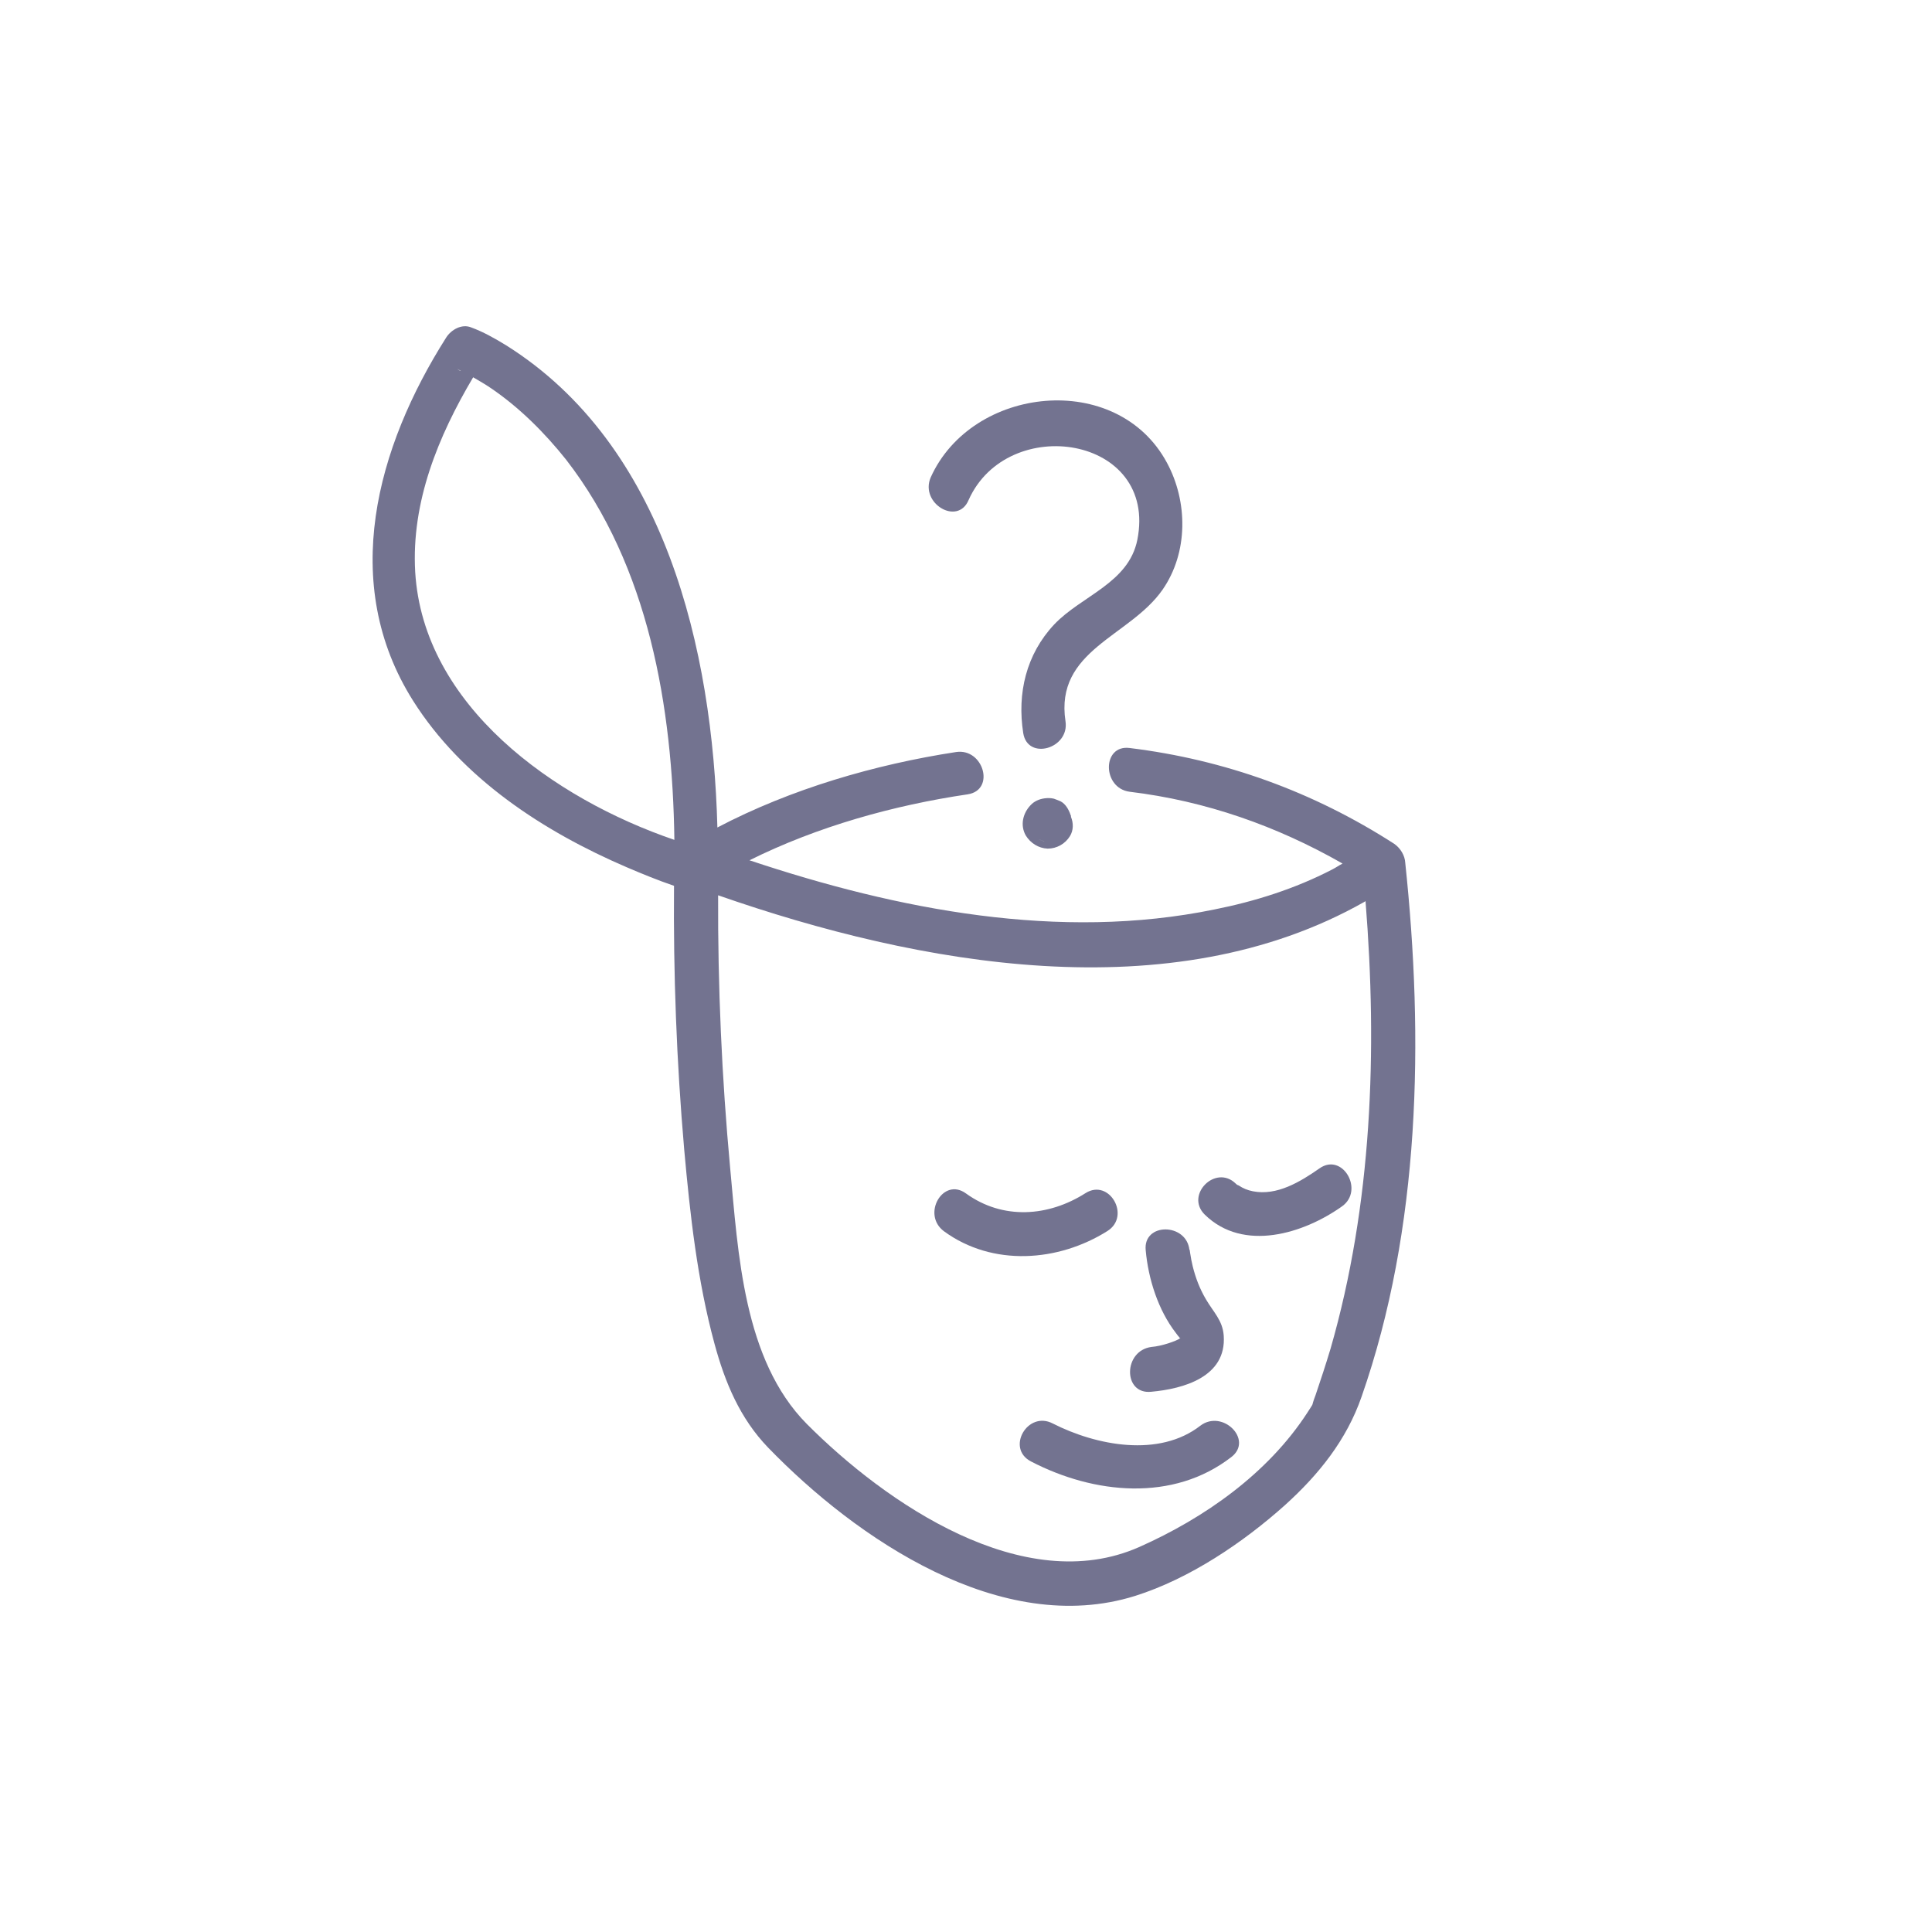
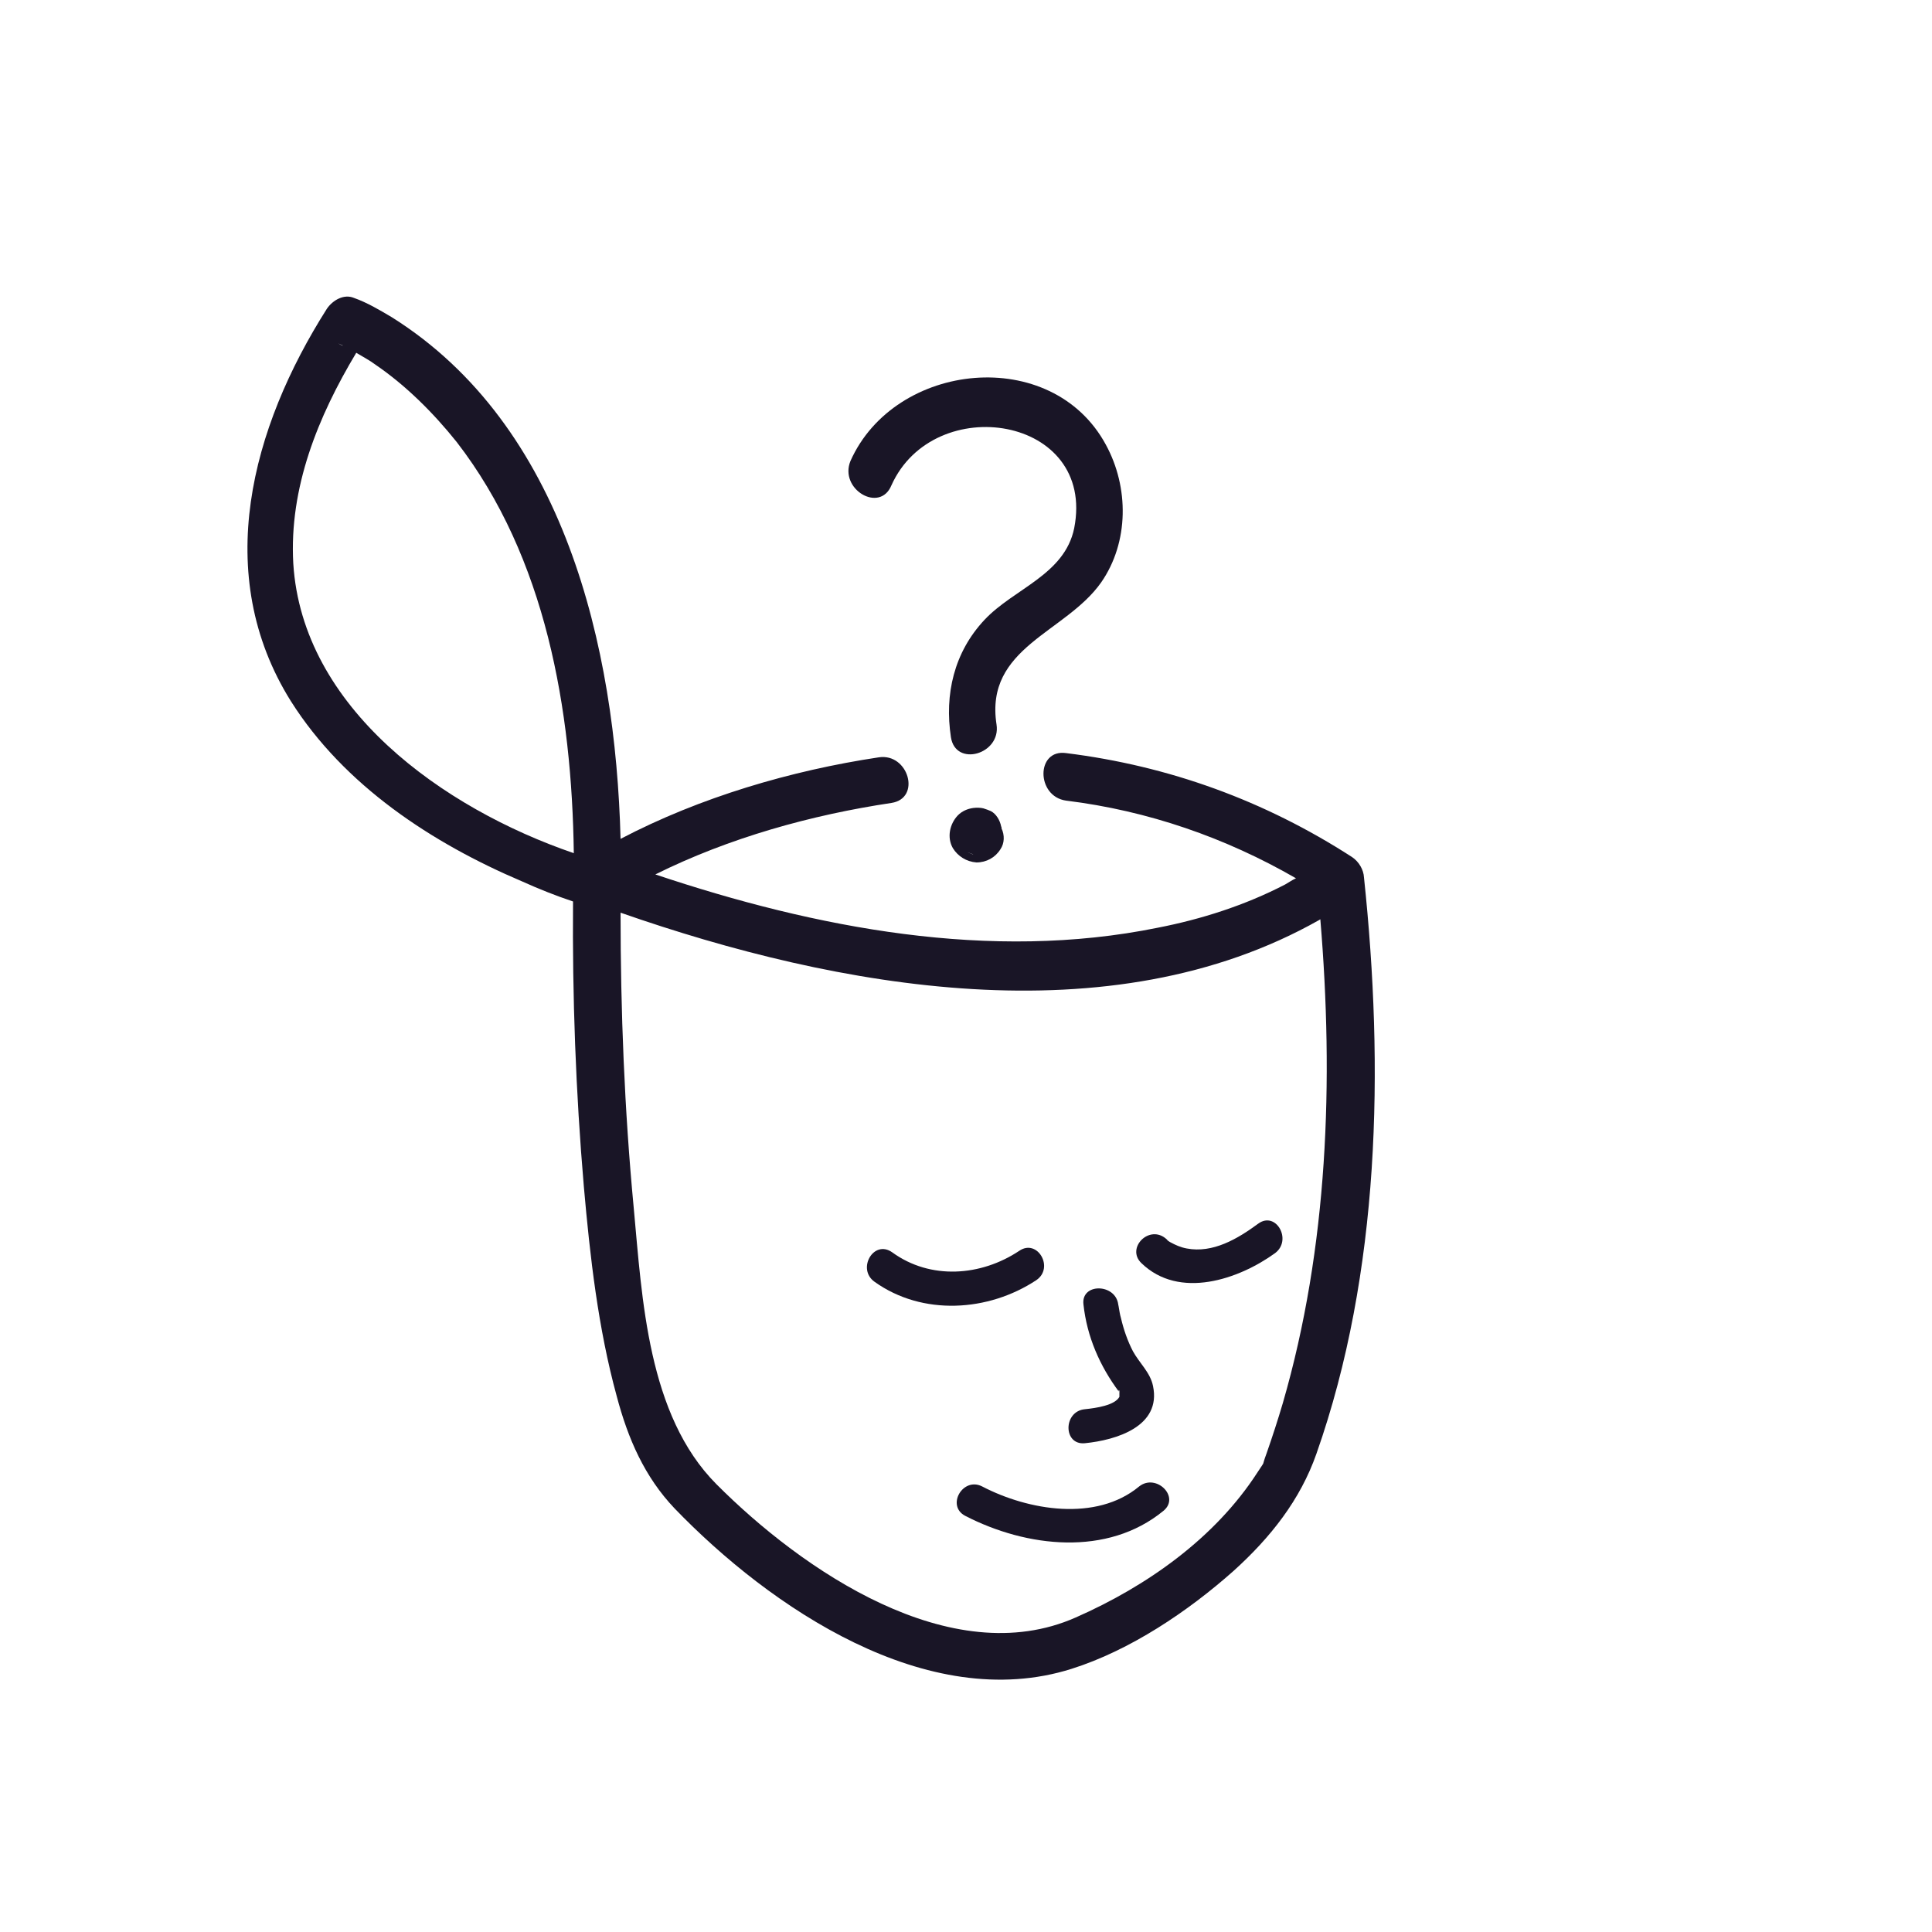
- <svg xmlns="http://www.w3.org/2000/svg" version="1.1" id="Layer_1" x="0px" y="0px" viewBox="135 0 530 530" enable-background="new 135 0 530 530" xml:space="preserve">
+ <svg xmlns="http://www.w3.org/2000/svg" version="1.1" id="Layer_1" x="0px" y="0px" viewBox="150 15 500 500" enable-background="new 150 15 500 500" xml:space="preserve">
  <g>
-     <path fill="#737390" d="M520.5,236.7L520.5,236.7c-0.1-2-1.3-4-3-5.2c-22.2-14.3-46.5-23.1-72.6-26.3c-7.6-1-7.6,11,0,12   c20.8,2.5,40.4,9.4,58.4,19.7c-1,0.5-1.8,1.1-2.8,1.6c-10.2,5.3-21.3,8.8-32.4,11c-42.4,8.7-86.8,0.1-127.5-13.5   c18.7-9.3,39.6-15.1,59.9-18.1c7.6-1.2,4.3-12.7-3.2-11.6c-22.2,3.4-45.3,10.1-65.5,20.7c-1.3-48.9-14.3-104.9-58-132.3   c-3.1-1.9-6.3-3.7-9.6-4.9c-2.5-1-5.4,0.6-6.8,2.8c-19.1,30.1-29.4,67.4-9.1,99.6c13.5,21.4,35.8,35.9,58.6,45.7   c4.2,1.8,8.6,3.6,13,5.1c-0.2,24.2,0.7,48.3,2.8,72.4c1.6,17.8,3.6,35.9,8.3,53.2c2.9,10.7,7,20.5,14.7,28.5   c24.2,25,64,52.2,100.7,40.7c14.9-4.7,29.6-14.6,41.1-24.9c9.3-8.4,16.9-17.9,21-29.7C524.7,336.9,525.6,284.9,520.5,236.7z    M261.4,101.7c0,0.1-0.3,0-1-0.5C260.6,101.3,260.9,101.5,261.4,101.7z M248.9,156.9c-1.1-19.2,6.3-37.2,15.9-53.4   c1.7,1,3.3,1.9,4.9,3c7.8,5.3,14.7,12.2,20.6,19.6C313,155.4,319.5,194,320,230.4C286.9,219.1,251.1,193.6,248.9,156.9z M500,370   c-1.3,4.3-2.7,8.6-4.1,12.7c-1.5,3.9,0,1.3-2.3,4.9c-10.8,16.6-28.1,28.8-46.1,36.8c-31.7,14-69.6-12.1-91.2-33.8   c-17.4-17.6-18.8-46.9-21-70.2c-2.3-24.8-3.4-49.8-3.3-74.8c55,19.2,124.2,31.9,177.3,1.8c0.1-0.1,0.2-0.1,0.3-0.2   C512.9,288.2,511.4,330.4,500,370z" />
-     <path fill="#737390" d="M438.8,337.7c6.5-4.1,0.5-14.5-6-10.4c-10.2,6.5-22.7,7.4-32.8,0.1c-6.3-4.6-12.3,5.8-6,10.4   C407.3,347.5,425.3,346.2,438.8,337.7z" />
-     <path fill="#737390" d="M497,320.5c-5.3,3.7-11.7,7.6-18.3,6.3c-1.5-0.3-2.7-0.8-3.9-1.6c-0.3-0.1-0.4-0.2-0.5-0.2   c0-0.1-0.1-0.1-0.3-0.3c-5.5-5.4-14,3.1-8.5,8.5c10.6,10.4,27.2,5.2,37.7-2.3C509.3,326.5,503.3,316.1,497,320.5z" />
-     <path fill="#737390" d="M461.3,342.9C461.3,342.8,461.3,342.8,461.3,342.9L461.3,342.9z" />
-     <path fill="#737390" d="M450.8,381.8c8.9-0.8,20.7-4.1,19.9-15.4c-0.3-4.2-2.8-6.4-4.9-10c-1.7-2.9-2.8-5.8-3.6-9   c-0.3-1.2-0.5-2.3-0.7-3.6c-0.1-0.4-0.1-1-0.2-1.1c0,0.1,0,0.2,0,0.3c-0.7-7.6-12.8-7.7-12,0c0.7,7.8,3.4,16.4,8.3,22.7   c0.3,0.4,0.7,1,1.2,1.4c-1.1,0.8-5.2,2.2-7.9,2.4C443.1,370.5,443,382.6,450.8,381.8z M458.5,366.9c0.1,0.3,0.2,0.4,0.2,0.5   C458.6,366.9,458.3,366.2,458.5,366.9z" />
-     <path fill="#737390" d="M464.3,391.1c-11.3,8.8-28.5,5.5-40.5-0.6c-6.9-3.6-12.9,6.8-6,10.4c17.3,9,39,11.2,55-1.2   C478.9,395,470.4,386.5,464.3,391.1z" />
-     <path fill="#737390" d="M400.7,137.2c10.7-24,52-17.7,46.3,10.9c-2.4,11.9-15.3,15.3-22.8,23.2c-7.7,8.2-10.2,18.9-8.5,29.8   c1.2,7.6,12.7,4.3,11.6-3.2c-3-19.6,17.6-23.2,26.6-36.1c7.1-10.2,7-24.2,1.2-34.9c-13.7-25.4-53.5-21.1-64.8,4.1   C387.3,138.1,397.7,144.3,400.7,137.2z" />
-     <path fill="#737390" d="M425.9,219.8c-0.5-0.2-1.2-0.5-1.8-0.7c-0.8-0.2-1.7-0.2-2.5-0.1c-1.5,0.2-2.9,0.8-3.9,1.9   c-2.1,2.2-2.9,5.5-1.3,8.3c1.3,2.1,3.5,3.5,6,3.6c2.5,0,4.8-1.3,6.1-3.4c1-1.6,1-3.6,0.3-5.3c0-0.2,0-0.4-0.1-0.5   C428.2,222.1,427.3,220.5,425.9,219.8z M421.5,230.8c-0.1,0-0.2,0-0.4-0.1c-0.3-0.1-0.7-0.3-1.1-0.4   C420.5,230.4,421,230.7,421.5,230.8z" />
+     <path fill="#191526" d="M503,242.1L503,242.1c-0.1-2-1.3-4.1-3.1-5.3c-22.6-14.6-47.4-23.6-74-26.9c-7.8-1.1-7.8,11.2,0,12.3   c21.2,2.6,41.3,9.6,59.5,20.1c-1.1,0.5-1.9,1.1-2.8,1.6c-10.4,5.4-21.7,9-33,11.2c-43.3,8.8-88.5,0.1-130-13.8   c19.1-9.5,40.4-15.4,61.1-18.5c7.8-1.2,4.4-13-3.3-11.8c-22.6,3.4-46.2,10.3-66.8,21.1c-1.3-49.9-14.6-107-59.2-135   c-3.2-1.9-6.4-3.8-9.8-5c-2.6-1.1-5.5,0.6-7,2.8c-19.5,30.7-29.9,68.7-9.3,101.6c13.8,21.8,36.5,36.7,59.8,46.6   c4.2,1.9,8.7,3.7,13.2,5.2c-0.2,24.6,0.7,49.3,2.8,73.8c1.6,18.2,3.7,36.7,8.5,54.2c2.9,11,7.2,20.9,15,29.1   c24.6,25.5,65.3,53.3,102.7,41.5c15.2-4.8,30.2-14.9,42-25.4c9.5-8.6,17.2-18.3,21.4-30.3C507.2,344.3,508.2,291.3,503,242.1z    M238.7,104.4c0,0.1-0.3,0-1.1-0.5C237.9,104,238.1,104.2,238.7,104.4z M225.9,160.8c-1.1-19.6,6.4-38,16.3-54.5   c1.8,1.1,3.4,1.9,5,3.1c7.9,5.4,15,12.5,21,20c23.1,29.9,29.8,69.3,30.3,106.4C264.6,224.2,228.2,198.2,225.9,160.8z M482,378.1   c-1.3,4.4-2.7,8.7-4.2,13c-1.5,4,0,1.3-2.4,5c-11,17-28.6,29.4-47,37.5c-32.3,14.3-71-12.4-93-34.5c-17.8-17.9-19.2-47.9-21.4-71.6   c-2.4-25.3-3.4-50.8-3.4-76.3c56.1,19.6,126.7,32.5,180.8,1.9c0.1-0.1,0.2-0.1,0.3-0.2C495.2,294.7,493.7,337.7,482,378.1z" />
+     <path fill="#191526" d="M442.5,350.5C442.5,350.3,442.5,350.3,442.5,350.5L442.5,350.5z" />
+     <path fill="#191526" d="M380.7,140.6c11-24.5,53-18,47.3,11.1c-2.5,12.1-15.6,15.6-23.2,23.7c-7.9,8.4-10.4,19.3-8.7,30.4   c1.2,7.8,13,4.4,11.8-3.3c-3.1-20,17.9-23.7,27.1-36.8c7.2-10.4,7.2-24.6,1.2-35.6c-14-25.9-54.6-21.6-66.1,4.2   C367.1,141.6,377.7,147.9,380.7,140.6z" />
+     <path fill="#191526" d="M406.4,224.9c-0.5-0.2-1.2-0.5-1.9-0.7c-0.8-0.2-1.8-0.2-2.6-0.1c-1.5,0.2-2.9,0.8-4,1.9   c-2.1,2.2-2.9,5.7-1.3,8.5c1.3,2.1,3.5,3.5,6.1,3.7c2.6,0,4.9-1.3,6.2-3.4c1.1-1.6,1.1-3.7,0.3-5.4c0-0.2,0-0.4-0.1-0.5   C408.8,227.3,407.8,225.6,406.4,224.9z M401.9,236.1c-0.1,0-0.2,0-0.4-0.1c-0.3-0.1-0.7-0.3-1.1-0.4   C400.9,235.7,401.5,236,401.9,236.1z" />
  </g>
+   <g>
+     <g>
+       <path fill="#191526" d="M376.3,346.7c12.4,8.9,29.5,7.8,41.9-0.4c4.7-3.2,0.3-10.8-4.4-7.6c-9.9,6.6-23,7.6-32.9,0.4    C376.1,335.7,371.7,343.4,376.3,346.7L376.3,346.7z" />
+     </g>
+     <g>
+       <path fill="#191526" d="M445.4,341.9c9.8,9.5,25.2,4.2,34.6-2.6c4.5-3.4,0.2-11-4.4-7.6c-5.3,3.9-11.7,7.7-18.5,6.4    c-1.6-0.3-2.9-0.9-4.2-1.6c-0.4-0.2-1.5-1-0.5-0.4c-0.2-0.1-0.4-0.3-0.5-0.4C447.5,331.7,441.3,338,445.4,341.9L445.4,341.9z" />
+     </g>
+     <g>
+       <path fill="#191526" d="M430.4,352.6c0.9,8.3,4.2,15.9,9.2,22.6c-0.3-0.4,0.2-0.9,0.1,0.4c0-0.2,0,0.8,0,0.9    c-1.2,2.2-6,2.9-8.9,3.2c-5.7,0.5-5.7,9.4,0,8.8c8-0.8,19.8-4.3,17.6-14.8c-0.7-3.5-3.5-5.9-5.2-9c-1.4-2.7-2.4-5.6-3.1-8.6    c-0.3-1-0.4-1.9-0.6-3c-0.2-1.1-0.1-0.2-0.1-0.5C438.7,347.1,429.7,347,430.4,352.6L430.4,352.6z" />
+     </g>
+     <g>
+       <path fill="#191526" d="M399.8,407.3c15.9,8.2,36.8,10.6,51.3-1.3c4.4-3.6-1.9-9.8-6.3-6.3c-11.1,9.2-28.7,6.2-40.6,0    C399.2,397.1,394.8,404.7,399.8,407.3L399.8,407.3z" />
+     </g>
+   </g>
+   <text transform="matrix(1 0 0 1 -270.7334 226.8335)" font-family="'MyriadPro-Regular'" font-size="10.6">737390</text>
</svg>
